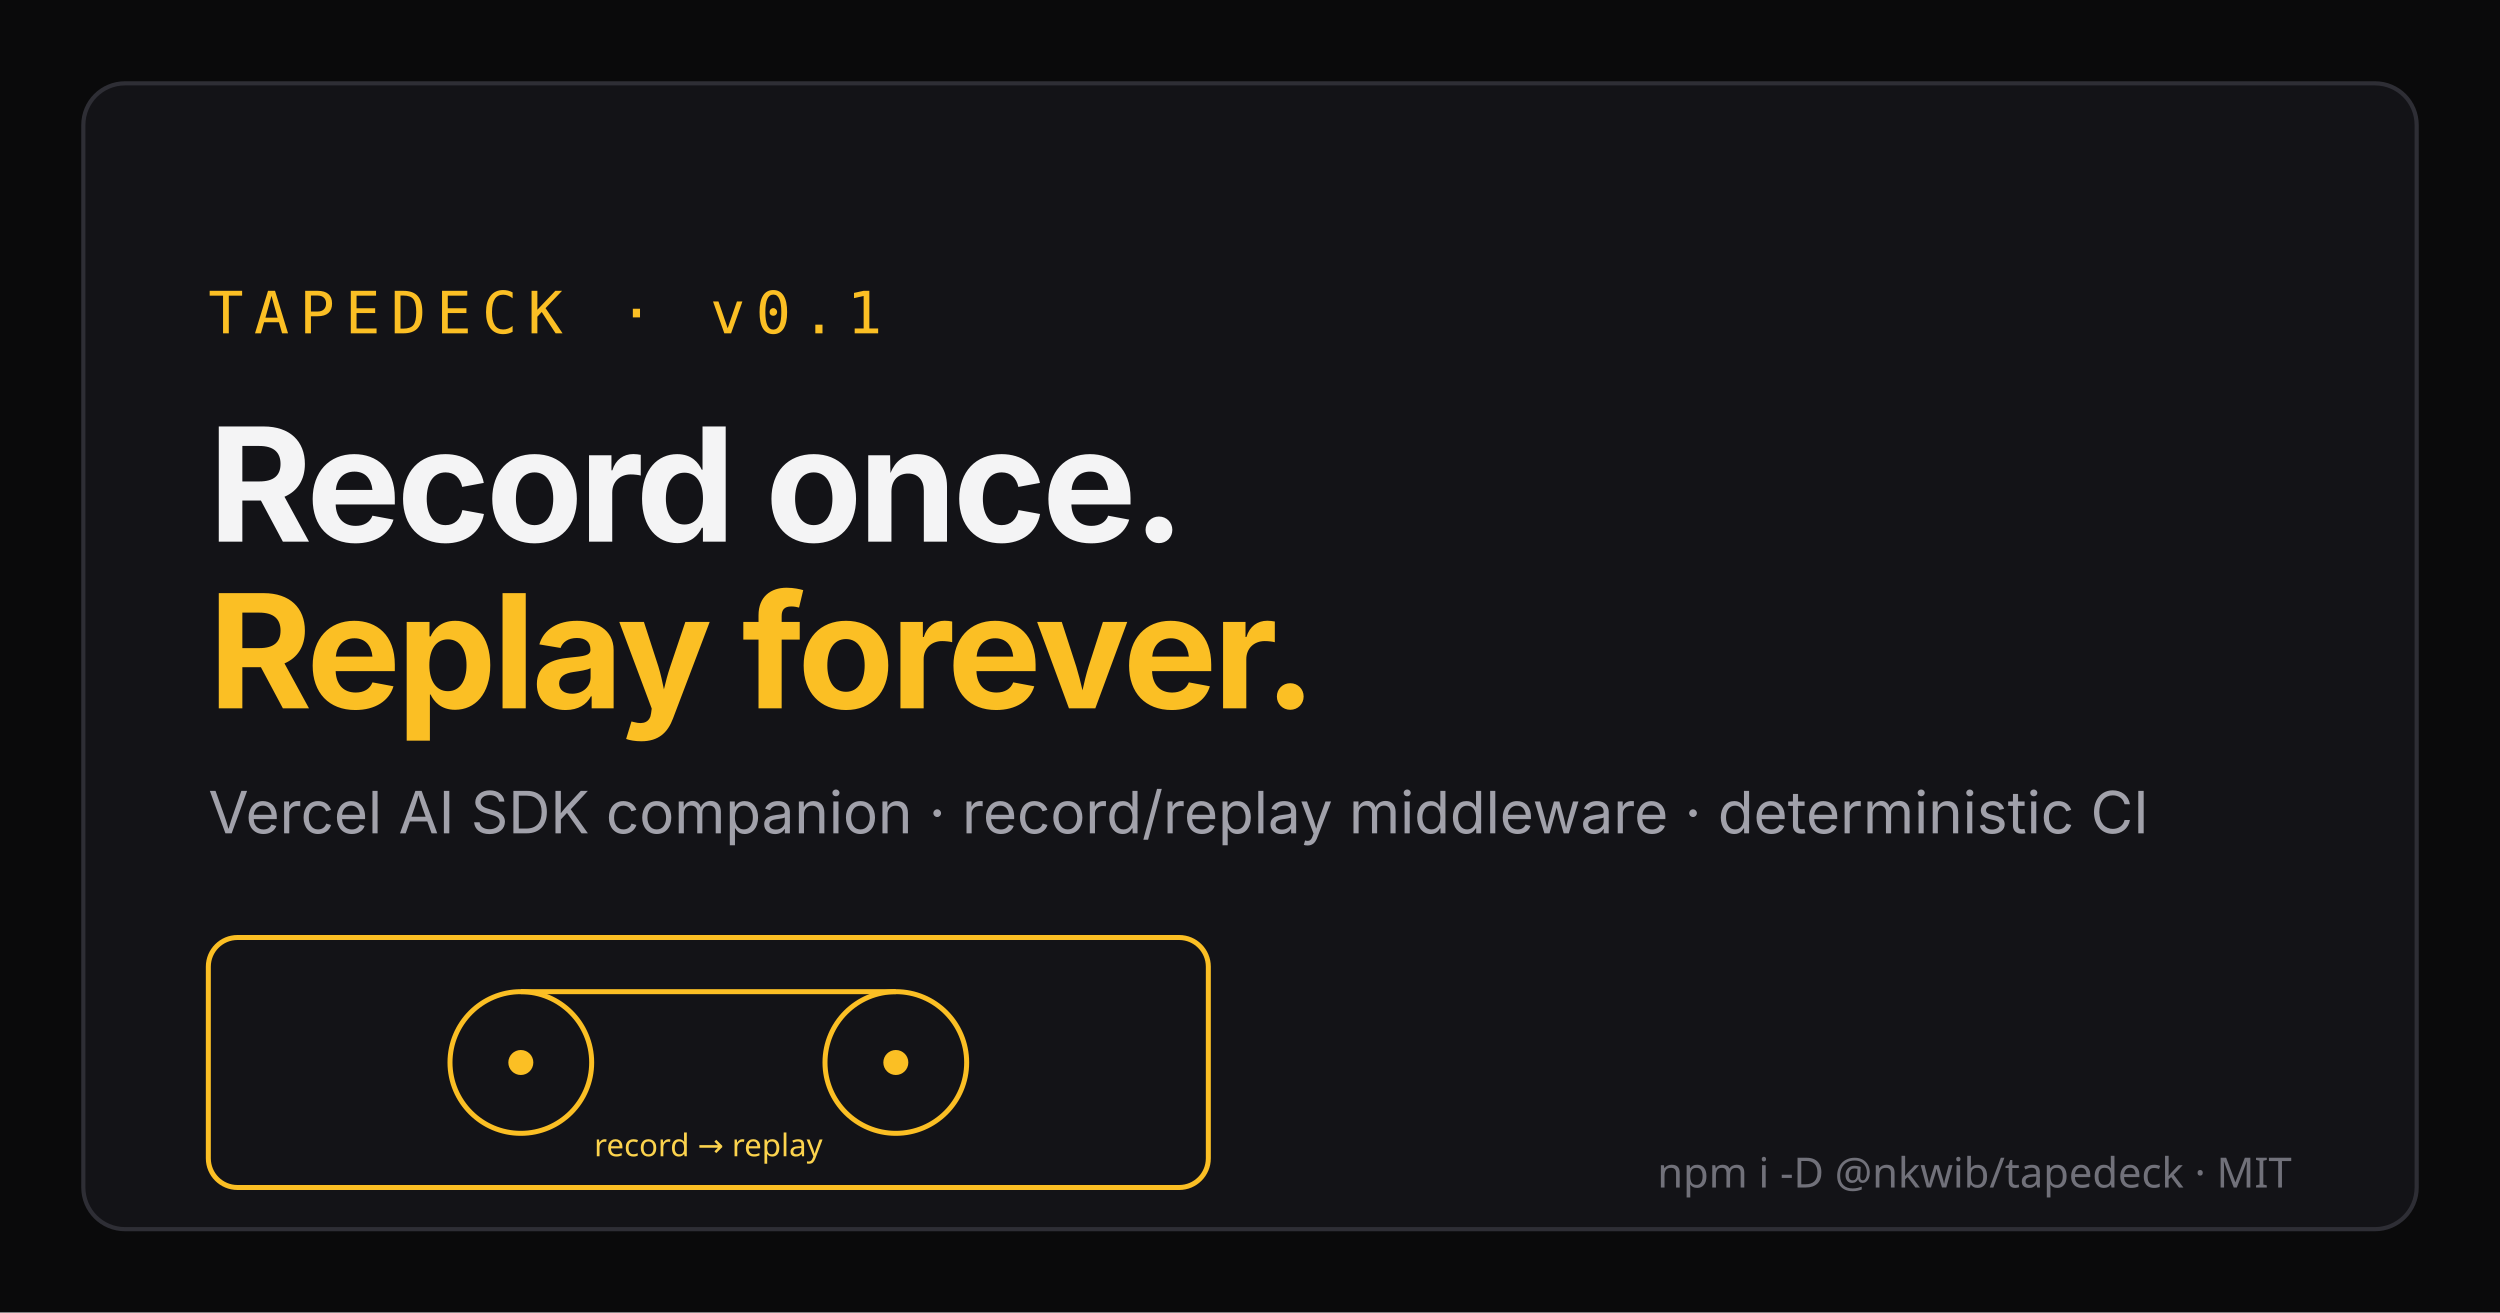
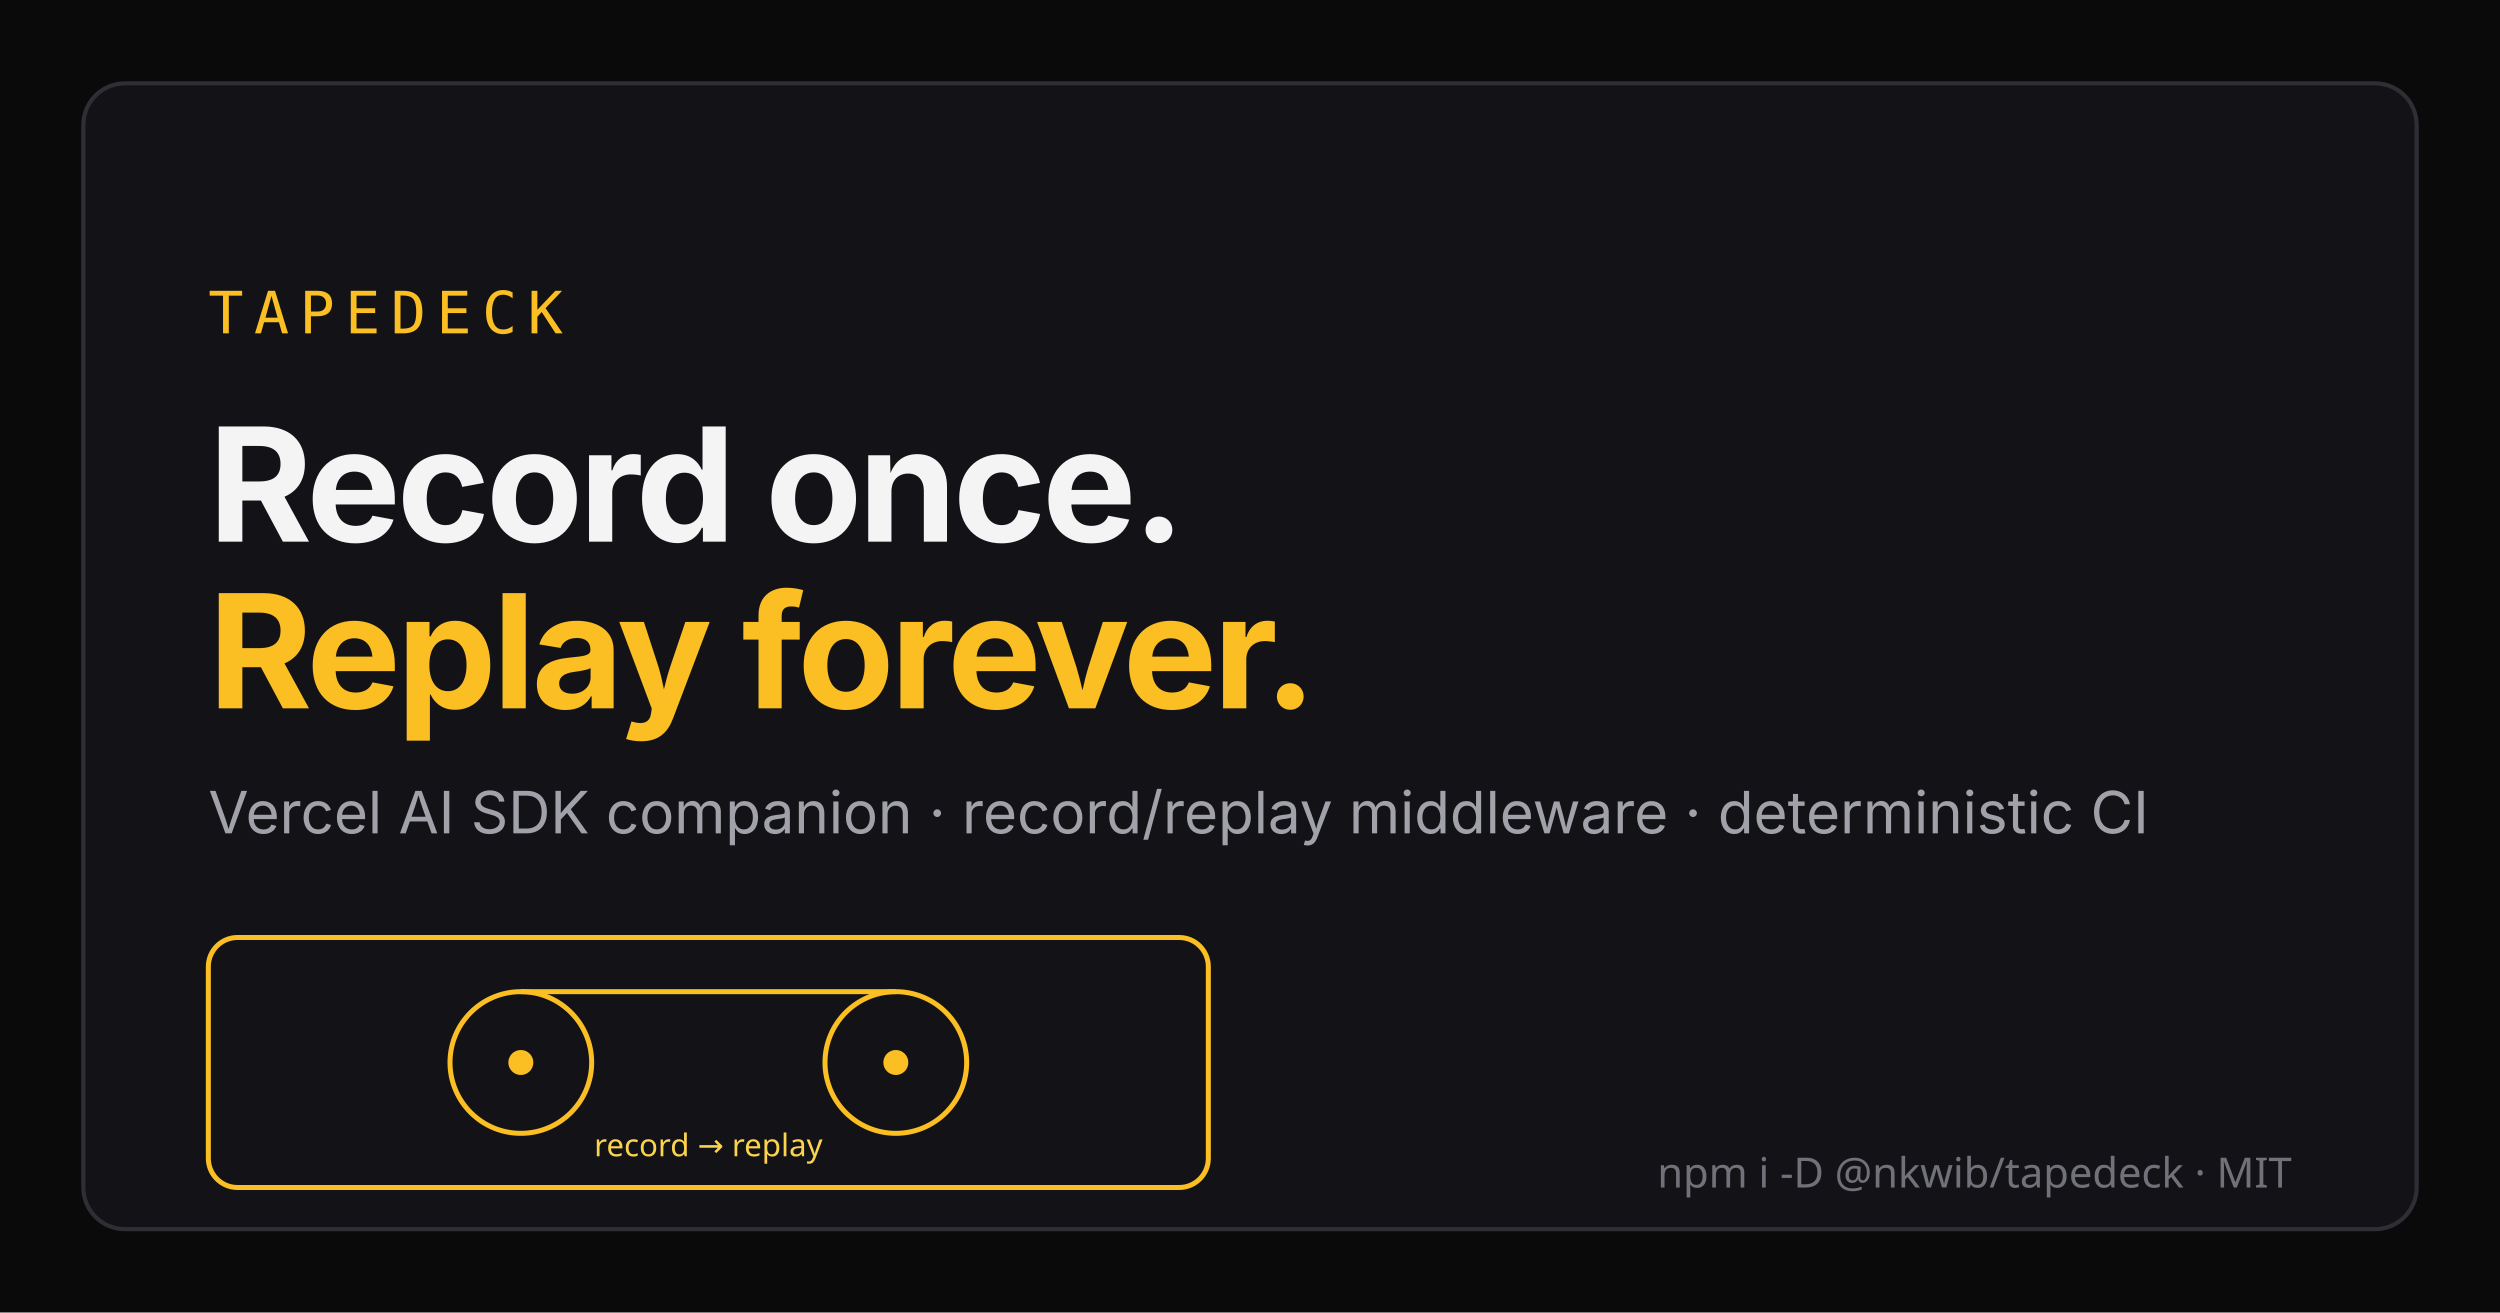
<svg xmlns="http://www.w3.org/2000/svg" viewBox="0 0 1200 630" fill="none">
  <rect width="1200" height="630" fill="#0a0a0b" />
  <rect x="40" y="40" width="1120" height="550" rx="20" fill="#131317" stroke="#2e2e35" stroke-width="2" />
-   <text x="100" y="160" font-family="JetBrains Mono, monospace" font-size="28" fill="#fbbf24" letter-spacing="0.18em">TAPEDECK · v0.1</text>
+   <text x="100" y="160" font-family="JetBrains Mono, monospace" font-size="28" fill="#fbbf24" letter-spacing="0.18em">TAPEDECK</text>
  <text x="100" y="260" font-family="Inter, sans-serif" font-size="76" font-weight="700" fill="#f4f4f5" letter-spacing="-0.025em">Record once.</text>
  <text x="100" y="340" font-family="Inter, sans-serif" font-size="76" font-weight="700" fill="#fbbf24" letter-spacing="-0.025em">Replay forever.</text>
  <text x="100" y="400" font-family="Inter, sans-serif" font-size="28" fill="#a1a1aa">Vercel AI SDK companion · record/replay middleware · deterministic CI</text>
  <g transform="translate(100, 450)">
    <rect x="0" y="0" width="480" height="120" rx="14" fill="#131317" stroke="#fbbf24" stroke-width="2.4" />
    <circle cx="150" cy="60" r="34" fill="#131317" stroke="#fbbf24" stroke-width="2.4" />
    <circle cx="330" cy="60" r="34" fill="#131317" stroke="#fbbf24" stroke-width="2.4" />
    <circle cx="150" cy="60" r="6" fill="#fbbf24" />
    <circle cx="330" cy="60" r="6" fill="#fbbf24" />
    <line x1="150" y1="26" x2="330" y2="26" stroke="#fbbf24" stroke-width="2.4" />
    <text x="240" y="105" text-anchor="middle" font-family="JetBrains Mono" font-size="15" fill="#fcd34d">record → replay</text>
  </g>
  <text x="1100" y="570" text-anchor="end" font-family="JetBrains Mono" font-size="20" fill="#71717a">npm i -D @nkwib/tapedeck · MIT</text>
</svg>
